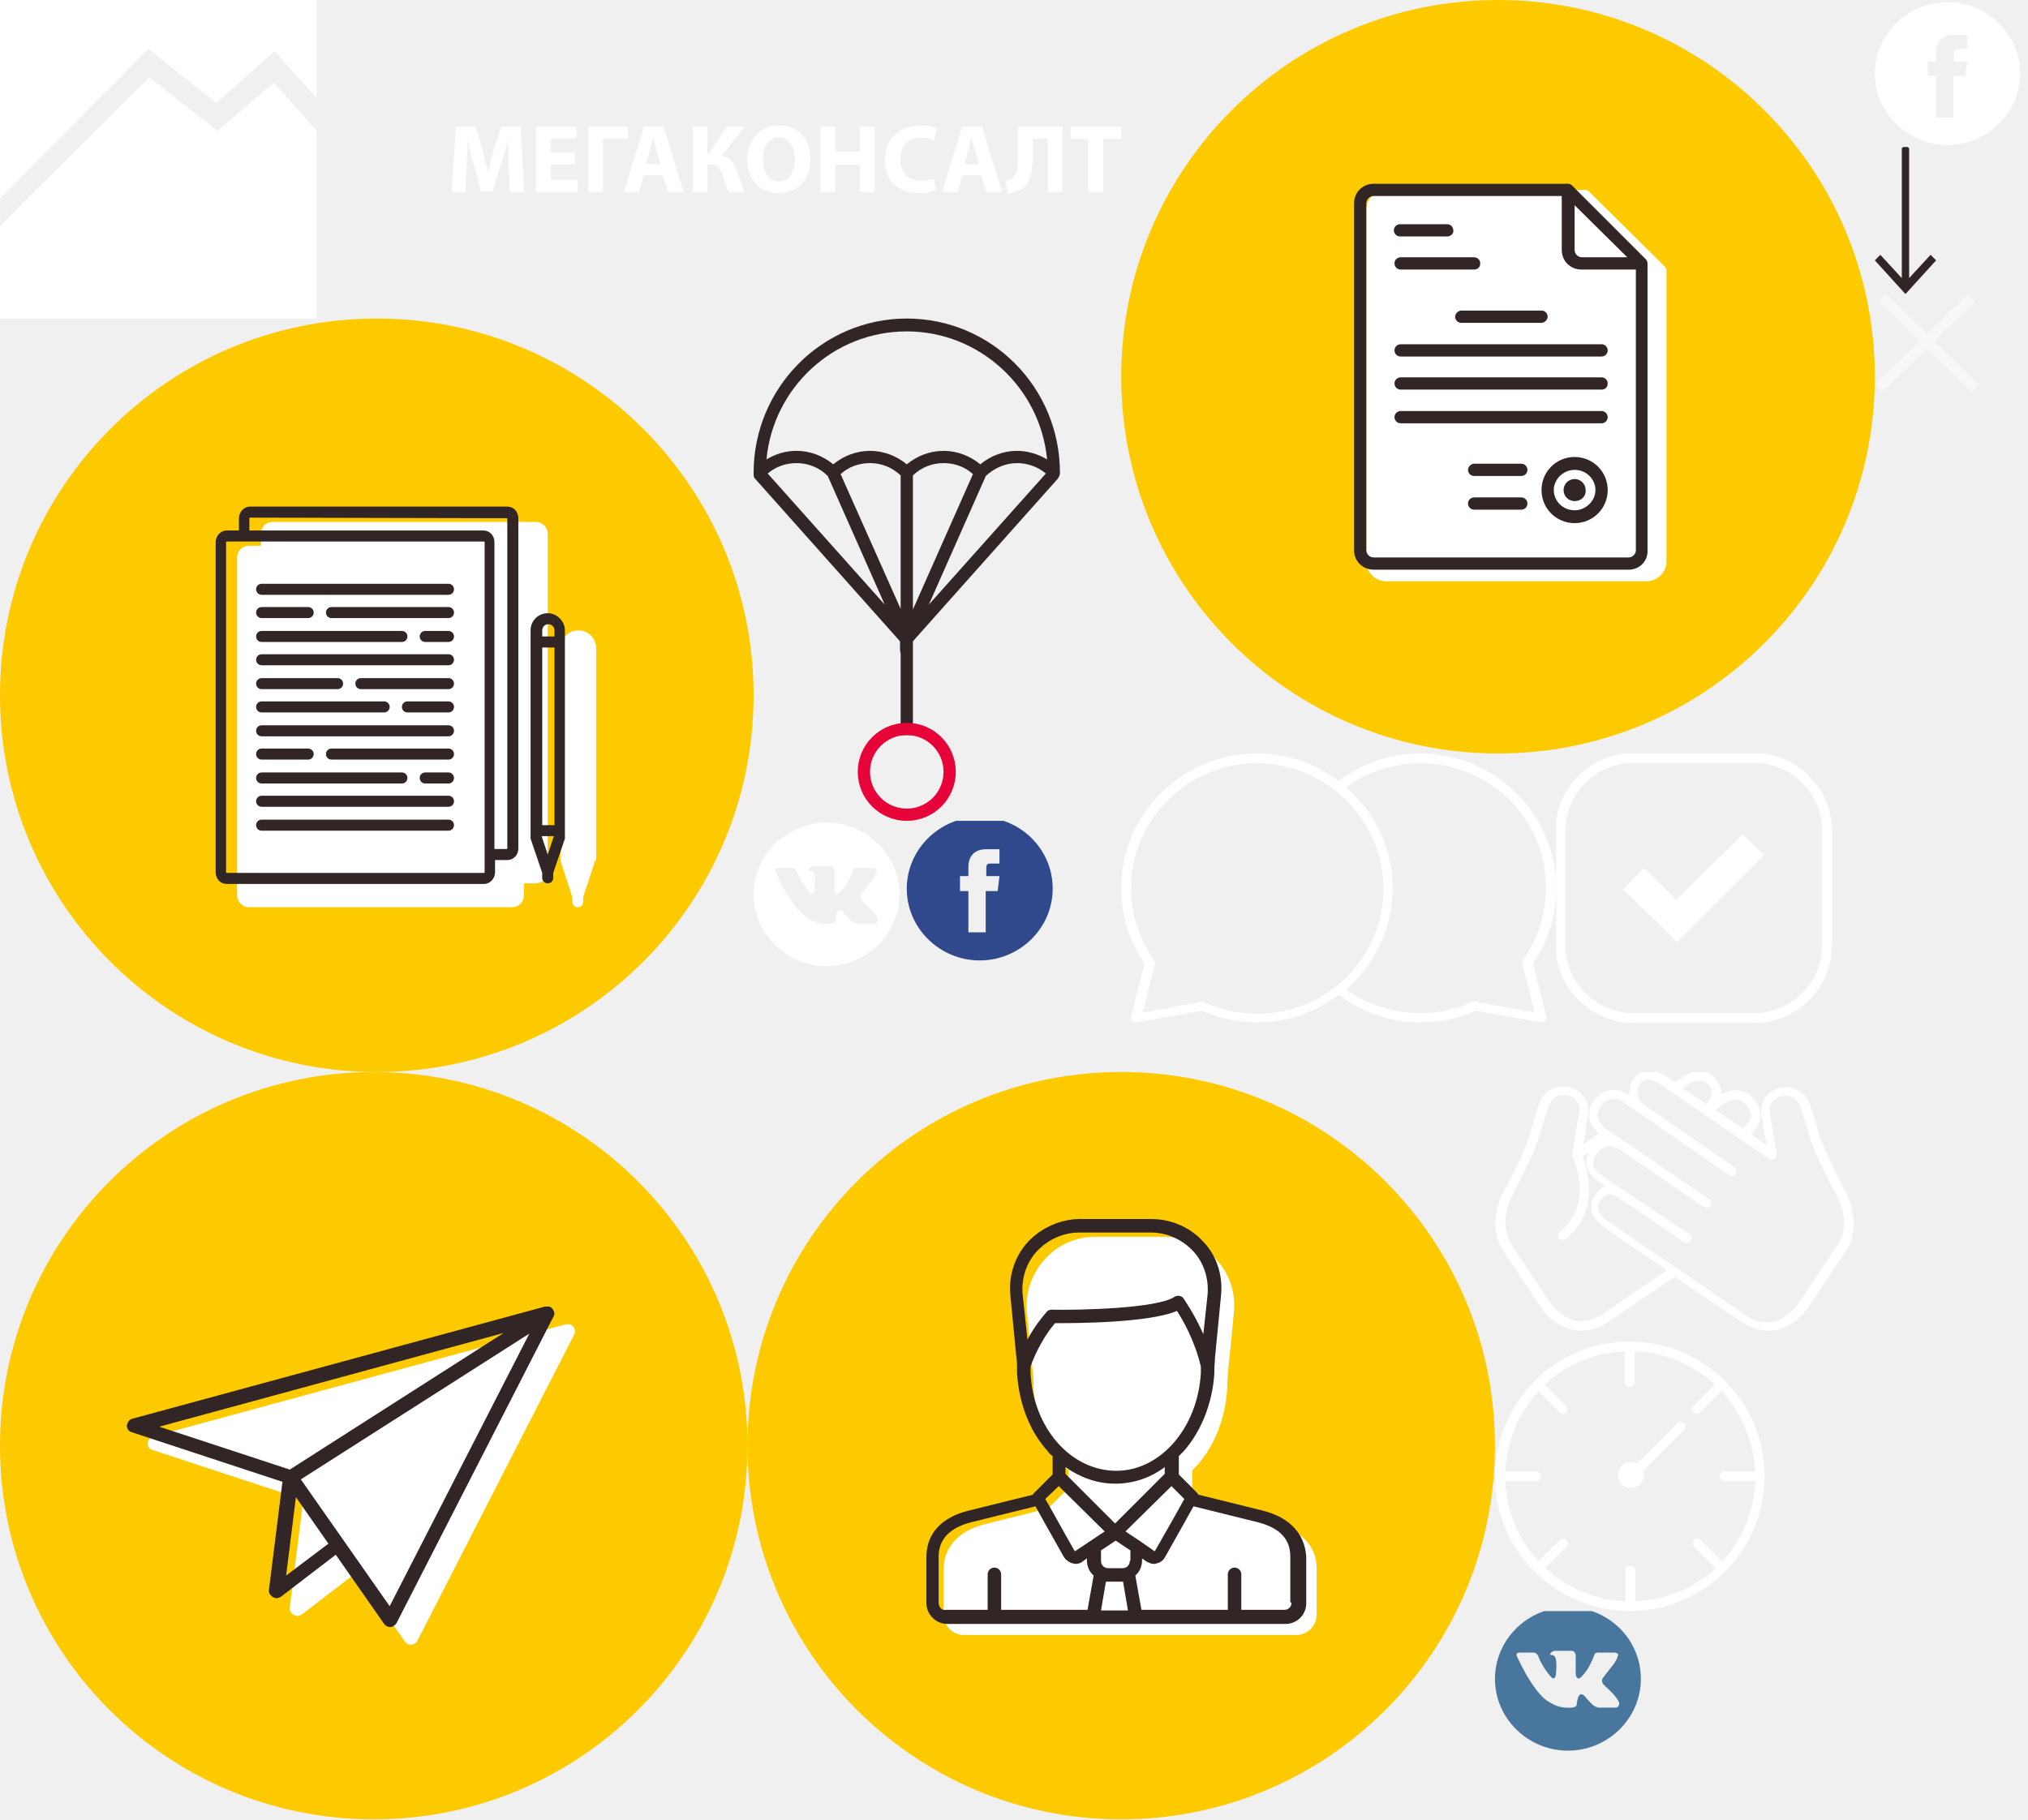
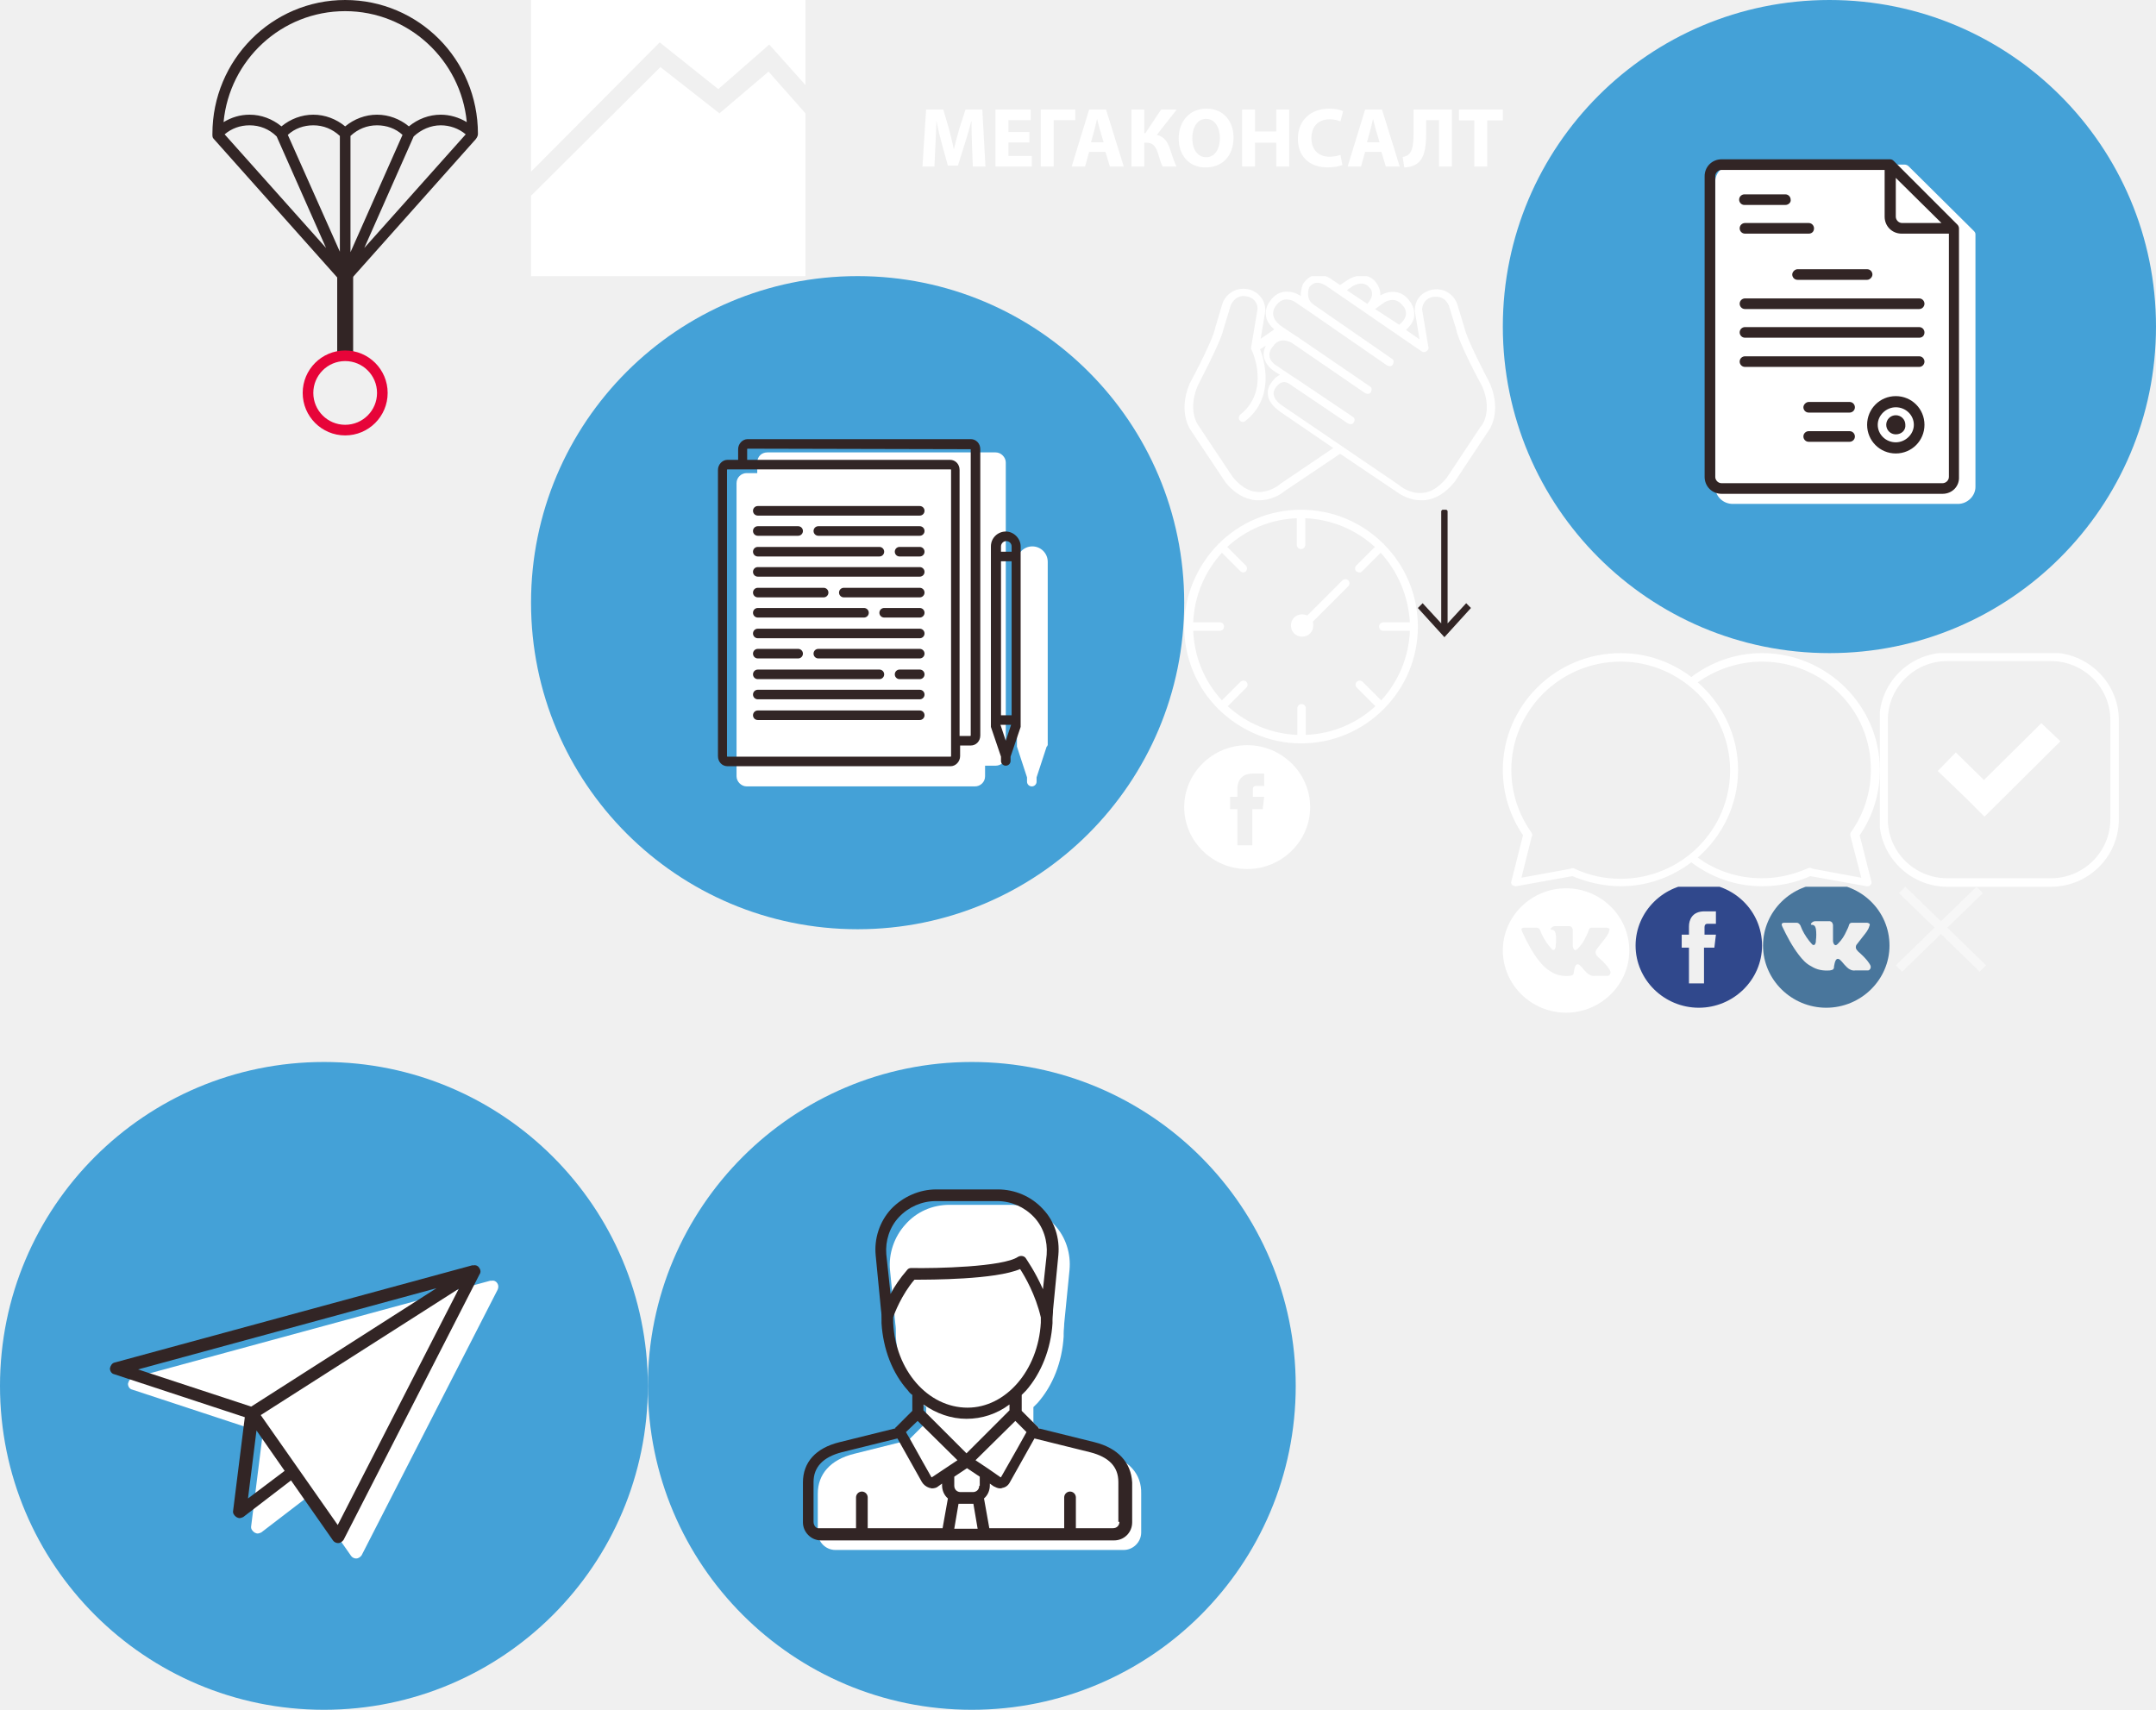
- <svg xmlns="http://www.w3.org/2000/svg" height="297" viewBox="0 0 331 297" width="331">
-   <svg height="52" viewBox="0 0 183 52" width="183" x="0" y="0">
+ <svg xmlns="http://www.w3.org/2000/svg" height="322" viewBox="0 0 406 322" width="406">
+   <svg height="200" viewBox="-320 356 100 200" width="100" x="0" y="0">
+     <path d="M-230 381.2c0-14-11.2-25.2-25-25.2s-25 11.3-25 25.2v.1c0 .3 0 .6.2.8l23.7 26.6v1.4c0 .6.5 1 1 1s1-.5 1-1v-1.3l23.7-26.6c.3-.4.4-.7.4-1zm-47.7.1c1.3-1.1 2.9-1.7 4.7-1.7 1.9 0 3.7.7 5.1 2.1l9.3 21-19.1-21.4zm21.7 22.1l-9.8-22c1.3-1.2 3-1.8 4.8-1.8 1.9 0 3.6.7 5 2v21.8zm4.6-.7l9.3-21c1.4-1.3 3.2-2.1 5.1-2.1 1.7 0 3.4.6 4.7 1.7l-19.1 21.4zm-2.6.8v-21.9c1.4-1.3 3.1-2 5-2 1.8 0 3.5.6 4.8 1.8l-9.8 22.1zm17-25.9c-2.2 0-4.3.8-6 2.2-1.7-1.4-3.8-2.2-6-2.2s-4.3.8-6 2.2c-1.7-1.4-3.8-2.2-6-2.2s-4.3.8-6 2.2c-1.7-1.4-3.8-2.2-6-2.2-1.8 0-3.4.5-4.9 1.4 1.1-11.7 10.9-20.9 22.9-20.9 11.9 0 21.8 9.2 22.9 20.9-1.5-.9-3.2-1.4-4.9-1.4z" fill="#322525" />
+     <path stroke="#322525" stroke-width="3" d="M-255 408v15" />
+     <circle cx="-255" cy="430" r="7" fill="rgba(0,0,0,0)" stroke="#E70439" stroke-width="2" />
+   </svg>
+   <svg height="52" viewBox="0 0 183 52" width="183" x="100" y="0">
    <defs>
      <style>.cls-1 { fill: #fff; fill-rule: evenodd; }</style>
    </defs>
    <path d="M180.064 22.673v8.69h-2.44v-8.69h-2.883v-2.037h8.257v2.037h-2.933zm-9.068-.048h-2.44v2.545c0 2.755-.35 4.87-1.977 5.826-.543.304-1.276.528-2.136.528l-.304-1.96c.527-.065.956-.29 1.228-.573.653-.666.813-2.036.813-3.66v-4.694h7.238v10.727h-2.422v-8.738zm-10.858 5.983h-3.077l-.763 2.755h-2.52l3.284-10.727h3.19l3.33 10.727h-2.614l-.828-2.755zm-1.02-4.09c-.192-.635-.383-1.43-.543-2.07h-.03c-.162.64-.32 1.45-.496 2.07l-.64 2.276h2.377l-.67-2.276zm-8.735-2.053c-1.928 0-3.427 1.162-3.427 3.547 0 2.152 1.275 3.506 3.443 3.506.733 0 1.545-.16 2.024-.35l.366 1.892c-.446.22-1.45.464-2.757.464-3.715 0-5.627-2.312-5.627-5.365 0-3.663 2.614-5.7 5.865-5.7 1.26 0 2.218.256 2.648.476l-.494 1.928c-.494-.207-1.18-.4-2.04-.4zm-10.044 4.41h-4.002v4.488H133.9V20.636h2.438v4.12h4v-4.12h2.426v10.727h-2.425v-4.49zm-13.328 4.66c-3.188 0-5.053-2.4-5.053-5.46 0-3.21 2.056-5.615 5.228-5.615 3.3 0 5.102 2.468 5.102 5.428 0 3.515-2.137 5.648-5.278 5.648zm.112-9.15c-1.642 0-2.6 1.562-2.6 3.646 0 2.103.99 3.58 2.616 3.58 1.643 0 2.583-1.56 2.583-3.642 0-1.93-.925-3.583-2.6-3.583zm-6.82 5.604c.38 1.145.73 2.307 1.24 3.373h-2.613c-.366-.734-.572-1.56-.828-2.356-.366-1.21-.86-2.133-2.168-2.133h-.462v4.49h-2.407V20.635h2.407v4.457h.208l2.964-4.457h2.95l-3.746 4.757c1.386.35 2.008 1.306 2.455 2.596zm-12.132.618h-3.077l-.764 2.755h-2.52l3.285-10.727h3.19l3.33 10.727H109l-.828-2.755zm-1.02-4.09c-.192-.635-.383-1.43-.543-2.07h-.033c-.16.64-.318 1.45-.494 2.07l-.638 2.276h2.377l-.67-2.276zm-8.73 6.845h-2.44V20.636h6.505v1.99h-4.065v8.737zM87.457 20.636h6.63v1.99h-4.19v2.227h3.952v1.973h-3.954v2.545h4.416v1.993h-6.855V20.636zm-4.42 6.622c-.048-1.29-.096-2.848-.096-4.41h-.047c-.334 1.37-.78 2.896-1.194 4.154l-1.31 4.183h-1.896l-1.148-4.15c-.35-1.26-.717-2.785-.973-4.187h-.03c-.065 1.446-.113 3.104-.19 4.44l-.194 4.075h-2.25l.687-10.727h3.237l1.052 3.582c.334 1.24.668 2.576.908 3.832h.048c.302-1.24.67-2.657 1.02-3.85l1.15-3.564h3.17l.59 10.727h-2.375l-.16-4.105zM.01 36.855l24.353-24.223 11.122 8.714 9.24-7.856 6.95 7.85v30.663H.01V36.855zm35.25-20.07L24.23 7.982.01 32.32V-.01h51.665v16.023l-6.817-7.625-9.597 8.398z" class="cls-1" />
  </svg>
-   <svg height="123" viewBox="-244 335 123 123" width="123" x="0" y="52">
-     <circle cx="-182.5" cy="396.5" r="61.5" fill="#FDCA00" />
+   <svg height="123" viewBox="-244 335 123 123" width="123" x="100" y="52">
+     <circle cx="-182.5" cy="396.5" r="61.5" fill="#44a1d7" />
    <path d="M-146.9 423.6l-1.9 5.8v.8c0 .5-.4.9-.9.9s-.9-.4-.9-.9v-.8l-1.9-5.8v-34.8c0-1.6 1.3-2.9 2.9-2.9 1.6 0 2.9 1.3 2.9 2.9v34.5c-.1.2-.1.3-.2.3zm-9.6 3.6h-2v2c0 1.1-.9 1.9-1.9 1.9h-43c-1 0-1.9-.9-1.9-1.9V374c0-1.1.9-1.9 1.9-1.9h2v-2c0-1.1.8-1.9 1.9-1.9h43c1 0 1.9.9 1.9 1.9v55.2c0 1.1-.9 1.9-1.9 1.9z" fill="#FFF" />
    <path d="M-151.8 419.9l-1.9 5.6v.8c0 .5-.4.9-.9.9s-.9-.4-.9-.9v-.8l-1.9-5.6v-34c0-1.6 1.3-2.8 2.8-2.8 1.5 0 2.8 1.3 2.8 2.8v34zm-2.8 2.6l1-3h-2l1 3zm1.1-36.6c0-.6-.5-1-1-1-.6 0-1 .5-1 1v1h2v-1zm0 2.8h-2v29h2v-29zm-7.7 34.7h-2v2c0 1-.8 1.9-1.8 1.9h-42c-1 0-1.8-.8-1.8-1.9v-53.9c0-1 .8-1.9 1.8-1.9h2v-2c0-1 .8-1.9 1.8-1.9h42c1 0 1.8.8 1.8 1.9v53.9c0 1.1-.8 1.9-1.8 1.9zm-42.9-52h-2.9s-.1 0-.1.1v53.9s0 .1.1.1h42s.1 0 .1-.1v-53.9s0-.1-.1-.1h-39.1zm42.9-3.8l-42-.1s-.1 0-.1.1v2h38.2c1 0 1.8.8 1.8 1.9v50.1h2s.1 0 .1-.1v-53.9zm-9.6 51h-30.5c-.5 0-.9-.4-.9-.9s.4-.9.9-.9h30.5c.5 0 .9.4.9.9s-.4.9-.9.9zm0-3.9h-30.5c-.5 0-.9-.4-.9-.9s.4-.9.9-.9h30.5c.5 0 .9.4.9.9s-.4.9-.9.9zm0-3.8h-3.8c-.5 0-.9-.4-.9-.9s.4-.9.9-.9h3.8c.5 0 .9.4.9.9s-.4.9-.9.9zm0-3.9h-19.1c-.5 0-.9-.4-.9-.9s.4-.9.9-.9h19.1c.5 0 .9.4.9.9s-.4.9-.9.9zm0-3.8h-30.5c-.5 0-.9-.4-.9-.9s.4-.9.9-.9h30.5c.5 0 .9.4.9.9s-.4.9-.9.9zm0-3.9h-6.7c-.5 0-.9-.4-.9-.9s.4-.9.9-.9h6.7c.5 0 .9.4.9.9s-.4.9-.9.9zm0-3.8h-14.3c-.5 0-.9-.4-.9-.9s.4-.9.9-.9h14.3c.5 0 .9.4.9.9s-.4.9-.9.9zm0-3.9h-30.5c-.5 0-.9-.4-.9-.9s.4-.9.9-.9h30.5c.5 0 .9.4.9.9s-.4.9-.9.9zm0-3.8h-3.8c-.5 0-.9-.4-.9-.9s.4-.9.9-.9h3.8c.5 0 .9.4.9.9s-.4.9-.9.9zm0-3.9h-19.1c-.5 0-.9-.4-.9-.9s.4-.9.9-.9h19.1c.5 0 .9.4.9.9s-.4.9-.9.9zm0-3.8h-30.5c-.5 0-.9-.4-.9-.9s.4-.9.9-.9h30.5c.5 0 .9.4.9.9s-.4.9-.9.9zm-30.5 5.9h22.9c.5 0 .9.4.9.9s-.4.9-.9.9h-22.9c-.5 0-.9-.4-.9-.9s.4-.9.9-.9zm0-3.9h7.6c.5 0 .9.4.9.9s-.4.9-.9.9h-7.6c-.5 0-.9-.4-.9-.9s.4-.9.9-.9zm0 15.4h20c.5 0 .9.4.9.9s-.4.9-.9.9h-20c-.5 0-.9-.4-.9-.9s.4-.9.9-.9zm0-3.8h12.4c.5 0 .9.4.9.9s-.4.9-.9.9h-12.4c-.5 0-.9-.4-.9-.9s.4-.9.9-.9zm0 15.4h22.9c.5 0 .9.4.9.9s-.4.9-.9.9h-22.9c-.5 0-.9-.4-.9-.9s.4-.9.9-.9zm0-3.9h7.6c.5 0 .9.4.9.9s-.4.9-.9.9h-7.6c-.5 0-.9-.4-.9-.9s.4-.9.9-.9z" fill="#322525" />
  </svg>
-   <svg height="123" viewBox="-244 335 123 123" width="123" x="183" y="0">
-     <circle cx="-182.5" cy="396.5" r="61.5" fill="#FDCA00" />
+   <svg height="123" viewBox="-244 335 123 123" width="123" x="283" y="0">
+     <circle cx="-182.5" cy="396.5" r="61.5" fill="#44a1d7" />
    <path d="M-155.3 378.5l-12.3-12.2c-.2-.2-.5-.3-.7-.3h-32.4c-1.8 0-3.3 1.5-3.3 3.2v57.5c0 1.8 1.5 3.2 3.3 3.2h42.4c1.8 0 3.3-1.5 3.3-3.2v-47.6c0-.2-.1-.4-.3-.6z" fill="#FFF" />
    <path d="M-161.2 428h-41.6c-1.8 0-3.2-1.4-3.2-3.2v-56.6c0-1.8 1.4-3.2 3.2-3.2h31.7c.3 0 .5.1.7.3l12 12c.2.2.3.5.3.7v46.8c.1 1.8-1.3 3.2-3.1 3.2zm-8.8-59.5v7.3c0 .6.5 1.2 1.2 1.2h7.4l-8.6-8.5zm9.9 10.5h-8.8c-1.8 0-3.2-1.4-3.2-3.2V367h-30.7c-.6 0-1.2.5-1.2 1.2v56.6c0 .6.5 1.2 1.2 1.2h41.6c.6 0 1.2-.5 1.2-1.2V379zm-9.9 41.4c-3 0-5.4-2.4-5.4-5.4s2.4-5.4 5.4-5.4c3 0 5.4 2.4 5.4 5.4s-2.4 5.4-5.4 5.4zm0-8.7c-1.8 0-3.4 1.5-3.4 3.3 0 1.8 1.5 3.3 3.4 3.3 1.8 0 3.4-1.5 3.4-3.3 0-1.8-1.5-3.3-3.4-3.3zm0 5.1c-1 0-1.8-.8-1.8-1.8s.8-1.8 1.8-1.8 1.8.8 1.8 1.8c.1 1-.7 1.8-1.8 1.8zm4.4-12.7h-32.8c-.6 0-1-.5-1-1 0-.6.5-1 1-1h32.8c.6 0 1 .5 1 1s-.4 1-1 1zm0-5.5h-32.8c-.6 0-1-.5-1-1 0-.6.5-1 1-1h32.8c.6 0 1 .5 1 1 0 .6-.4 1-1 1zm0-5.4h-32.8c-.6 0-1-.5-1-1 0-.6.5-1 1-1h32.8c.6 0 1 .5 1 1s-.4 1-1 1zm-9.8-5.5h-13.1c-.6 0-1-.5-1-1s.5-1 1-1h13.1c.6 0 1 .5 1 1s-.5 1-1 1zm-11-8.7h-12c-.6 0-1-.5-1-1 0-.6.5-1 1-1h12c.6 0 1 .5 1 1 0 .6-.4 1-1 1zm-4.4-5.4h-7.7c-.6 0-1-.5-1-1 0-.6.5-1 1-1h7.7c.6 0 1 .5 1 1 .1.5-.4 1-1 1zm4.4 37.1h7.7c.6 0 1 .5 1 1 0 .6-.5 1-1 1h-7.7c-.6 0-1-.5-1-1s.5-1 1-1zm0 5.5h7.7c.6 0 1 .5 1 1 0 .6-.5 1-1 1h-7.7c-.6 0-1-.5-1-1 0-.6.5-1 1-1z" fill="#322525" />
  </svg>
-   <svg height="122" viewBox="-244 336 122 122" width="122" x="0" y="175">
-     <circle cx="-183" cy="397" r="61" fill="#FDCA00" />
+   <svg height="122" viewBox="-244 336 122 122" width="122" x="0" y="200">
+     <circle cx="-183" cy="397" r="61" fill="#44a1d7" />
    <path d="M-150.4 377.6c-.2-.3-.6-.5-1-.4h-.3l-67.3 18.3c-.5.1-.8.6-.9 1.1 0 .5.3 1 .8 1.1l24.6 8.1-2.2 17.6c-.1.5.2.9.6 1.2.2.1.4.2.6.2.2 0 .5-.1.7-.2l9-6.9 7.9 11.3c.2.3.6.5.9.5h.1c.4 0 .8-.3 1-.6l25.6-50c.2-.4.2-.9-.1-1.3z" fill="#FFF" />
    <path d="M-153.8 374.7c-.2-.3-.6-.5-1-.4h-.3l-67.3 18.3c-.5.1-.8.6-.9 1.1 0 .5.3 1 .8 1.1l24.6 8.1-2.2 17.6c-.1.5.2.9.6 1.2.2.1.4.2.6.2.2 0 .5-.1.7-.2l9-6.9 7.9 11.3c.2.3.6.5.9.5h.1c.4 0 .8-.3 1-.6l25.6-50c.3-.4.2-.9-.1-1.3zm-8 3.9l-34.9 22.3-21.3-7 56.2-15.3zm-35.5 39.6l1.6-12.8 5.3 7.6-6.9 5.2zm16.9 5l-14.5-20.7 37.3-23.8-22.8 44.5z" fill="#322525" />
  </svg>
-   <svg height="122" viewBox="-244 336 122 122" width="122" x="122" y="175">
-     <circle cx="-183" cy="397" r="61" fill="#FDCA00" />
+   <svg height="122" viewBox="-244 336 122 122" width="122" x="122" y="200">
+     <circle cx="-183" cy="397" r="61" fill="#44a1d7" />
    <path d="M-157.8 409.8l-10.4-2.6c0-.1-.1-.1-.1-.2l-3.1-3.1V401l.8-.8c2.9-3.3 4.6-7.7 4.9-12.5v-.6c0-.6.1-1.2.1-1.8l1-10.1c.3-3.1-.7-6.3-2.9-8.6-2.1-2.3-5.2-3.7-8.3-3.7h-11.4c-3.2 0-6.2 1.3-8.3 3.7-2.1 2.3-3.2 5.5-2.9 8.6l1 10.1c.1.6.1 1.2.1 1.8v.6c.3 4.8 2 9.2 4.9 12.5.2.3.5.5.8.8v2.9l-3.1 3.1s-.1.1-.1.2l-10.4 2.6c-4.4 1.1-6.8 3.8-6.8 7.5v7.3c0 1.8 1.5 3.3 3.3 3.3h54.3c1.8 0 3.3-1.5 3.3-3.3v-7.3c.1-3.7-2.3-6.4-6.7-7.5z" fill="#FFF" />
    <path d="M-159.9 407.6l-10.5-2.6c0-.1-.1-.1-.1-.2l-3.1-3.1v-3l.8-.8c2.9-3.3 4.7-7.9 5-12.7v-.6c0-.6.1-1.2.1-1.9l1-10.3c.3-3.2-.7-6.4-2.9-8.7-2.2-2.4-5.3-3.7-8.5-3.7h-11.6c-3.2 0-6.3 1.4-8.5 3.7-2.2 2.4-3.2 5.6-2.9 8.7l1 10.3c.1.6.1 1.2.1 1.9v.6c.3 4.8 2 9.4 5 12.7.2.3.5.6.8.8v3l-3.1 3.1c-.1 0-.1.1-.1.2l-10.5 2.6c-4.5 1.1-6.9 3.8-6.9 7.6v7.5c0 1.8 1.5 3.4 3.4 3.4h55.2c1.9 0 3.4-1.5 3.4-3.4v-7.5c-.2-3.8-2.7-6.5-7.1-7.6zm-25.3 11.6h2.5l.8 4.7h-4.4l.8-4.7h.3zm3.6-3.4c0 .7-.5 1.2-1.2 1.2h-2.3c-.7 0-1.2-.5-1.2-1.2v-1.7l2.4-1.6 2.4 1.6v1.7zm-10.5-15.3c2.4 1.7 5.2 2.7 8.1 2.7s5.7-.9 8.1-2.7v1.1l-8.1 8.1-8.1-8.1v-1.1zm12.2 12.1l-2.4-1.6 7.5-7.4 2.1 2.1c-.7 1.3-2.4 4.3-4.8 8.5h-.1l-2.3-1.6zm-16.8-47.4c1.8-1.9 4.3-3 6.9-3h11.6c2.6 0 5.1 1.1 6.9 3 1.8 1.9 2.6 4.5 2.4 7.1l-.7 6.5c-1.5-3.4-3.1-5.6-3.2-5.8-.3-.5-1-.6-1.5-.3-2.8 1.9-15.5 2.2-20.1 2.1-.3 0-.6.1-.8.4-1.3 1.5-2.4 3.1-3.1 4.5l-.8-7.5c-.2-2.5.6-5.1 2.4-7zm-1.1 19.9v-.6-.4c.2-.7 1.6-4.3 4-7.1 3 0 15.2 0 19.9-2 .9 1.4 2.9 4.8 3.9 9.1v1c-.5 9-6.6 16-13.8 16-7.5 0-13.6-7.1-14-16zm4.6 18.5l7.5 7.4-2.4 1.6-2.4 1.6h-.1c-2.4-4.2-4-7.2-4.8-8.5l2.2-2.1zm-19.6 19v-7.5c0-2.8 1.8-4.7 5.3-5.6l10.5-2.6c.6 1.1 1.9 3.4 4.6 8.2.3.5.8.9 1.4 1.1.2 0 .3.1.5.1.4 0 .9-.1 1.2-.4l.7-.5v.3c0 1 .4 1.9 1.1 2.5l-1 5.6h-14.1V418c0-.6-.5-1.1-1.1-1.1-.6 0-1.1.5-1.1 1.1v5.8h-7c-.5.1-1-.5-1-1.2zm57.6 0c0 .7-.5 1.2-1.2 1.2h-7V418c0-.6-.5-1.1-1.1-1.1-.6 0-1.1.5-1.1 1.1v5.8h-14.1l-1-5.6c.7-.6 1.1-1.5 1.1-2.5v-.3l.7.5c.4.2.8.4 1.2.4.2 0 .3 0 .5-.1.6-.1 1.1-.5 1.4-1.1 2.7-4.8 4-7.1 4.6-8.2l10.5 2.6c3.5.9 5.3 2.7 5.3 5.6v7.5z" fill="#322525" />
  </svg>
-   <svg height="82" viewBox="-280 356 50 82" width="50" x="123" y="52">
-     <path d="M-230 381.2c0-14-11.2-25.2-25-25.2s-25 11.3-25 25.2v.1c0 .3 0 .6.2.8l23.7 26.6v1.4c0 .6.5 1 1 1s1-.5 1-1v-1.3l23.7-26.6c.3-.4.4-.7.4-1zm-47.7.1c1.3-1.1 2.9-1.7 4.7-1.7 1.9 0 3.7.7 5.1 2.1l9.3 21-19.1-21.4zm21.7 22.1l-9.8-22c1.3-1.2 3-1.8 4.8-1.8 1.9 0 3.6.7 5 2v21.8zm4.6-.7l9.3-21c1.4-1.3 3.2-2.1 5.1-2.1 1.7 0 3.4.6 4.7 1.7l-19.1 21.4zm-2.6.8v-21.9c1.4-1.3 3.1-2 5-2 1.8 0 3.5.6 4.8 1.8l-9.8 22.1zm17-25.9c-2.2 0-4.3.8-6 2.2-1.7-1.4-3.8-2.2-6-2.2s-4.3.8-6 2.2c-1.7-1.4-3.8-2.2-6-2.2s-4.3.8-6 2.2c-1.7-1.4-3.8-2.2-6-2.2-1.8 0-3.4.5-4.9 1.4 1.1-11.7 10.9-20.9 22.9-20.9 11.9 0 21.8 9.2 22.9 20.9-1.5-.9-3.2-1.4-4.9-1.4z" fill="#322525" />
-     <path fill="#322525" d="M-256 408h2v16h-2z" />
-     <circle cx="-255" cy="430" r="7" fill="none" stroke="#E70439" stroke-width="2" />
-   </svg>
-   <svg height="44" viewBox="-270 375 71 44" width="71" x="183" y="123">
+   <svg height="44" viewBox="-270 375 71 44" width="71" x="283" y="123">
    <path d="M-202.8 409.3l2.2 8.7c.1.3 0 .5-.2.7-.1.2-.4.2-.6.2h-.1l-10.6-1.9c-2.9 1.3-5.9 1.9-9.1 1.9-5 0-9.6-1.7-13.3-4.5-3.7 2.8-8.3 4.5-13.3 4.5-3.1 0-6.2-.7-9.1-1.9l-10.6 1.9h-.1c-.2 0-.4-.1-.6-.2-.2-.2-.3-.5-.2-.7l2.2-8.7c-2.5-3.7-3.8-7.9-3.8-12.3 0-12.1 9.9-22 22.2-22 5 0 9.6 1.7 13.3 4.5 3.7-2.8 8.3-4.5 13.3-4.5 12.2 0 22.2 9.9 22.2 22 0 4.4-1.3 8.7-3.8 12.3zm-45-32.7c-11.4 0-20.6 9.2-20.6 20.4 0 4.2 1.3 8.3 3.8 11.8.2.3.2.6 0 .9l-1.9 7.6 9.3-1.7c.1-.1.2-.1.4-.1.1 0 .2 0 .3.1 2.8 1.3 5.7 1.9 8.7 1.9 11.4 0 20.6-9.2 20.6-20.4s-9.3-20.5-20.6-20.5zm26.6 0c-4.5 0-8.7 1.5-12.1 3.9 4.6 4 7.6 9.9 7.6 16.5s-3 12.5-7.6 16.5c3.4 2.5 7.6 3.9 12.1 3.9 3 0 6-.7 8.7-1.9.3-.1.5-.1.8.1l9.2 1.7-2-7.7c-.1-.2-.1-.6 0-.8 2.5-3.5 3.8-7.5 3.8-11.8.1-11.3-9.1-20.4-20.5-20.4z" fill="#FFF" />
  </svg>
-   <svg height="43.3" viewBox="-275 376 60 44" width="59.3" x="244" y="175">
+   <svg height="43.3" viewBox="-275 376 60 44" width="59.3" x="223" y="52">
    <path d="M-216.9 405.6l-6.5 9.8c-1.8 2.2-3.7 3.3-5.8 3.5h-.6c-2.6 0-4.5-1.5-4.8-1.7l-10.7-7.2-10.7 7.2c-.3.3-2.2 1.7-4.8 1.7h-.6c-2.1-.2-4.1-1.3-5.8-3.4l-6.6-9.9c-.1-.1-2.6-3.5-.3-9 1.3-2.4 4.6-8.8 4.9-10.7l1.4-4.7c.4-1.2 2-3.2 4.9-2.7 1.1.2 3.2 1.3 3.3 4v.1l-.9 5.4 2.6-1.8c-.9-.8-1.5-1.7-1.6-2.7-.2-1.6.8-2.7.8-2.7 1.7-2.6 4.5-1.9 5.7-1.1l.2.1c-.1-.9.2-1.7.4-2.3 0 0 0-.1.1-.1.6-.9 1.3-1.4 2.2-1.6 1.7-.3 3.2.8 3.3.9l1.5 1 1.5-1c1.2-.8 4-1.6 5.5.7 0 0 .8 1 .7 2.3 1.3-.8 4-1.4 5.7 1.2 0 0 .9 1.1.8 2.7-.1 1-.7 1.9-1.6 2.7l2.6 1.8-.9-5.4v-.1c0-2.8 2.2-3.8 3.3-4 2.8-.5 4.4 1.5 4.8 2.7l1.4 4.6c.4 2 3.7 8.4 4.9 10.7 2.3 5.5-.2 8.9-.3 9zm-43.7-15.6c.8 2.1 2.9 9.2-2.8 13.7-.1.1-.3.2-.5.2s-.5-.1-.6-.3c-.3-.3-.2-.8.1-1.1 5.8-4.6 2.3-12.2 2.1-12.5 0-.1-.1-.2 0-.4v-.1l1.2-7.2c0-2-1.8-2.4-2-2.4-.2 0-.4-.1-.6-.1-1.8 0-2.4 1.6-2.5 1.7l-1.4 4.6c-.5 2.5-4.9 10.7-5 11-1.9 4.7.1 7.4.2 7.5l6.6 9.9c1.4 1.7 3 2.7 4.6 2.8 2.4.2 4.3-1.4 4.3-1.4l.1-.1 10.2-6.9-10.1-6.9c-1.4-1-2.3-2.1-2.4-3.2-.2-1.2.4-2.1.5-2.2.5-.8 1.1-1.4 1.8-1.7l-1.1-.7c-1.2-.8-1.8-1.8-2-2.8-.1-.8.1-1.5.4-2.1l-1.1.7zm21-11.7c-1.2-1.7-3.3-.4-3.4-.3l-1 .7 3.9 2.6c.5-.5.8-1.1.9-1.6.1-.9-.3-1.4-.4-1.4zm5.6 7c.8-.6 1.2-1.3 1.3-1.9.1-.9-.4-1.6-.5-1.6-1.4-2.1-3.4-.9-3.6-.8l-1.8 1.3 4.6 3zm15.9 11.8c-.2-.3-4.6-8.5-5-11l-1.4-4.5c-.1-.2-.8-2-3.1-1.6-.2 0-1.9.4-2 2.4l1.2 7.2c.1.3-.1.6-.4.8-.3.2-.6.2-.9 0l-18.2-12.5s-1.1-.8-2.1-.6c-.5.1-.8.4-1.2.8-.1.3-.8 2.3.9 3.4l14.9 10.3c.4.2.4.7.2 1.1-.2.4-.7.4-1.1.2l-14.9-10.3-2.8-1.9c-.2-.1-2.2-1.3-3.6.8-.1.1-.6.8-.5 1.7.1.7.5 1.3 1.3 2l3.1 2.1c.1 0 .1.1.2.1l13.9 9.5c.4.2.4.7.2 1.1-.2.4-.7.4-1.1.2l-14-9.6c-.5-.3-2.4-1.2-3.6.6 0 0 0 .1-.1.1 0 0-.8.9-.6 1.9.1.6.5 1.2 1.3 1.7l3.1 2.1c.3.2.5.3.5.3l11 7.4c.4.2.5.7.2 1.1-.2.4-.7.4-1.1.2l-11.4-7.7c-.3-.1-.6-.3-1-.2-.6.1-1.1.5-1.6 1.3 0 .1-.3.5-.2 1.1.1.7.7 1.5 1.8 2.2L-234 416l.1.1s1.9 1.6 4.3 1.4c1.7-.1 3.2-1.1 4.7-2.9l6.5-9.8c.3-.2 2.3-3 .3-7.7z" fill="#FFF" />
  </svg>
-   <svg height="44" viewBox="-283 375 45 44" width="45" x="254" y="123">
+   <svg height="44" viewBox="-283 375 45 44" width="45" x="354" y="123">
    <path d="M-250.8 419h-19.5c-7 0-12.8-5.7-12.8-12.7v-18.7c0-7 5.7-12.7 12.8-12.7h19.5c7 0 12.8 5.7 12.8 12.7v18.7c0 7-5.7 12.7-12.8 12.7zm11.2-31.4c0-6.1-5-11.1-11.2-11.1h-19.5c-6.2 0-11.2 5-11.2 11.1v18.7c0 6.1 5 11.1 11.2 11.1h19.5c6.2 0 11.2-5 11.2-11.1v-18.7zm-27.2 14.7l-5.3-5.1 3.4-3.5 5.3 5.2 10.8-10.7 3.6 3.4-14.3 14.2-3.5-3.5z" fill="#FFF" />
  </svg>
-   <svg height="44" viewBox="-283 375 44 44" width="44" x="244" y="219">
+   <svg height="44" viewBox="-283 375 44 44" width="44" x="223" y="96">
    <path d="M-245.4 412.5l-.1.1c-4 4-9.5 6.4-15.5 6.4s-11.5-2.5-15.5-6.4h-.1v-.1c-4-4-6.4-9.5-6.4-15.5s2.5-11.5 6.4-15.5v-.1h.1c4-4 9.5-6.4 15.5-6.4s11.5 2.4 15.5 6.4h.1v.1c4 4 6.4 9.5 6.4 15.5s-2.4 11.5-6.4 15.5zm-.6-29.4l-3.5 3.5c-.2.2-.3.2-.5.2s-.4-.1-.6-.2c-.3-.3-.3-.8 0-1.1l3.5-3.5c-3.5-3.2-8.1-5.2-13.1-5.4v5c0 .4-.3.8-.8.8-.4 0-.8-.3-.8-.8v-5c-5.1.2-9.6 2.2-13.1 5.4l3.5 3.5c.3.3.3.8 0 1.1-.2.2-.4.2-.5.2-.2 0-.4-.1-.5-.2l-3.5-3.5c-3.2 3.5-5.2 8.1-5.4 13.1h5c.4 0 .8.3.8.8 0 .4-.3.8-.8.8h-5c.2 5.1 2.2 9.6 5.4 13.1l3.5-3.5c.3-.3.8-.3 1.1 0 .3.3.3.8 0 1.1l-3.5 3.5c3.5 3.2 8.1 5.2 13.1 5.4v-5c0-.4.3-.8.8-.8.4 0 .8.3.8.8v5c5.1-.2 9.6-2.2 13.1-5.4l-3.5-3.5c-.3-.3-.3-.8 0-1.1.3-.3.8-.3 1.1 0l3.5 3.5c3.2-3.5 5.2-8.1 5.4-13.1h-5c-.4 0-.8-.3-.8-.8 0-.4.3-.8.8-.8h5c-.3-5-2.3-9.6-5.5-13.1zm-12.8 13c.1.2.1.4.1.7 0 1.2-.9 2.1-2.1 2.1-1.2 0-2.1-.9-2.1-2.1s.9-2.1 2.1-2.1c.3 0 .7.1 1 .2l6.6-6.6c.3-.3.8-.3 1.1 0 .3.3.3.8 0 1.1l-6.7 6.7z" fill="#FFF" />
  </svg>
-   <svg height="24" viewBox="-293 385 25 24" width="24.4" x="123" y="134">
+   <svg height="24" viewBox="-293 385 25 24" width="24.4" x="283" y="167">
    <path d="M-280.8 385c-6.7 0-12.2 5.4-12.2 12s5.5 12 12.2 12 12.2-5.4 12.2-12-5.5-12-12.2-12zm6.2 13.3c.6.5 1.2 1.1 1.7 1.7.2.3.4.5.6.9.2.4 0 .9-.4 1h-2.5c-.6.1-1.2-.2-1.6-.6-.3-.3-.7-.7-1-1.1l-.4-.4c-.3-.2-.6-.2-.8.2-.2.4-.2.8-.3 1.1 0 .6-.2.7-.8.8-1.3.1-2.5-.1-3.6-.8-1-.6-1.7-1.3-2.4-2.2-1.3-1.7-2.3-3.6-3.2-5.6-.2-.4-.1-.7.4-.7h2.4c.3 0 .6.2.7.5.4 1.1 1 2.1 1.7 3 .2.2.4.5.6.7.3.2.5.1.6-.2.1-.2.1-.4.1-.6.1-.7.1-1.5 0-2.2-.1-.5-.3-.8-.8-.8-.2 0-.2-.1-.1-.3.2-.2.4-.4.8-.4h2.8c.4.1.5.3.6.7v3.1c0 .2.1.7.4.8.2.1.4-.1.6-.3.7-.7 1.2-1.5 1.6-2.4.2-.4.4-.8.5-1.2.1-.3.3-.4.6-.4H-272.9c.5.1.6.3.4.7-.2.7-.7 1.3-1.1 1.8-.5.6-.9 1.2-1.4 1.8-.2.6-.1.9.4 1.4z" fill="#FFF" />
  </svg>
-   <svg height="23.9" viewBox="-293 386 25 24" width="24.4" x="148" y="134">
+   <svg height="23.9" viewBox="-293 386 25 24" width="24.4" x="308" y="167">
    <path d="M-280.8 385.1c-6.7 0-12.2 5.4-12.2 12s5.5 12 12.2 12c6.7 0 12.2-5.4 12.2-12 0-6.7-5.5-12-12.2-12zm3 12.4h-2v6.9h-2.9v-6.9h-1.4V395h1.4v-1.6c0-1.1.5-2.9 3-2.9h2.2v2.4h-1.6c-.3 0-.6.1-.6.7v1.4h2.2l-.3 2.5z" fill="#30488C" />
  </svg>
-   <svg height="23.9" viewBox="-293 386 25 24" width="24.4" x="244" y="263">
+   <svg height="23.9" viewBox="-293 386 25 24" width="24.4" x="332" y="167">
    <path d="M-280.8 385.1c-6.7 0-12.2 5.4-12.2 12s5.5 12 12.2 12c6.7 0 12.2-5.4 12.2-12 0-6.7-5.5-12-12.2-12zm6.2 13.2c.6.5 1.2 1.1 1.7 1.7.2.3.4.5.6.9.2.4 0 .9-.4 1h-2.5c-.6.1-1.2-.2-1.6-.6-.3-.3-.7-.7-1-1.1l-.4-.4c-.3-.2-.6-.2-.8.2-.2.4-.2.7-.3 1.1 0 .6-.2.7-.8.8-1.3.1-2.5-.1-3.6-.8-1-.5-1.7-1.3-2.4-2.2-1.3-1.7-2.3-3.6-3.2-5.5-.2-.4-.1-.7.4-.7h2.4c.3 0 .5.2.7.5.4 1.1 1 2.1 1.7 3 .2.2.4.5.6.7.3.2.5.1.6-.2.1-.2.1-.4.1-.6.1-.7.1-1.5 0-2.2-.1-.5-.3-.8-.8-.8-.2 0-.2-.1-.1-.3.2-.2.4-.4.8-.4h2.8c.4.1.5.3.6.7v3.1c0 .2.1.7.4.8.2.1.4-.1.6-.3.7-.7 1.2-1.5 1.6-2.4.2-.4.4-.8.5-1.2.1-.3.3-.4.6-.4H-272.9c.5.1.6.3.4.7-.2.7-.7 1.3-1.1 1.8-.5.6-.9 1.2-1.4 1.8-.2.5-.1.8.4 1.3z" fill="#49769C" />
  </svg>
-   <svg height="24" viewBox="-293 385 25 24" width="24.3" x="306" y="0">
+   <svg height="24" viewBox="-293 385 25 24" width="24.3" x="223" y="140">
    <path d="M-280.8 385c-6.7 0-12.2 5.4-12.2 12s5.5 12 12.2 12c6.7 0 12.2-5.4 12.2-12s-5.5-12-12.2-12zm3 12.4h-2v7h-2.9v-7h-1.4V395h1.4v-1.6c0-1.1.5-2.9 3-2.9h2.2v2.4h-1.6c-.3 0-.6.1-.6.7v1.4h2.2l-.3 2.4z" fill="#FFF" />
  </svg>
-   <svg height="24" viewBox="-300 385 10 24" width="10" x="306" y="24">
+   <svg height="24" viewBox="-300 385 10 24" width="10" x="267" y="96">
    <path d="M-290 403.5l-5 5.5-5-5.5.9-.9 3.5 3.8v-21.1c0-.2.3-.4.6-.4s.6.2.6.4v21.1l3.5-3.8.9.9z" fill="#322525" />
  </svg>
-   <svg height="16" viewBox="-297 389 17 16" width="17" x="306" y="48">
+   <svg height="16" viewBox="-297 389 17 16" width="17" x="357" y="167">
    <path d="M-280 403.8l-1.2 1.2-7.3-7.1-7.3 7.1-1.2-1.2 7.3-7.1-6.7-6.5 1.2-1.2 6.7 6.5 6.7-6.5 1.2 1.2-6.7 6.5 7.3 7.1z" fill="#F7F7F7" />
  </svg>
</svg>
